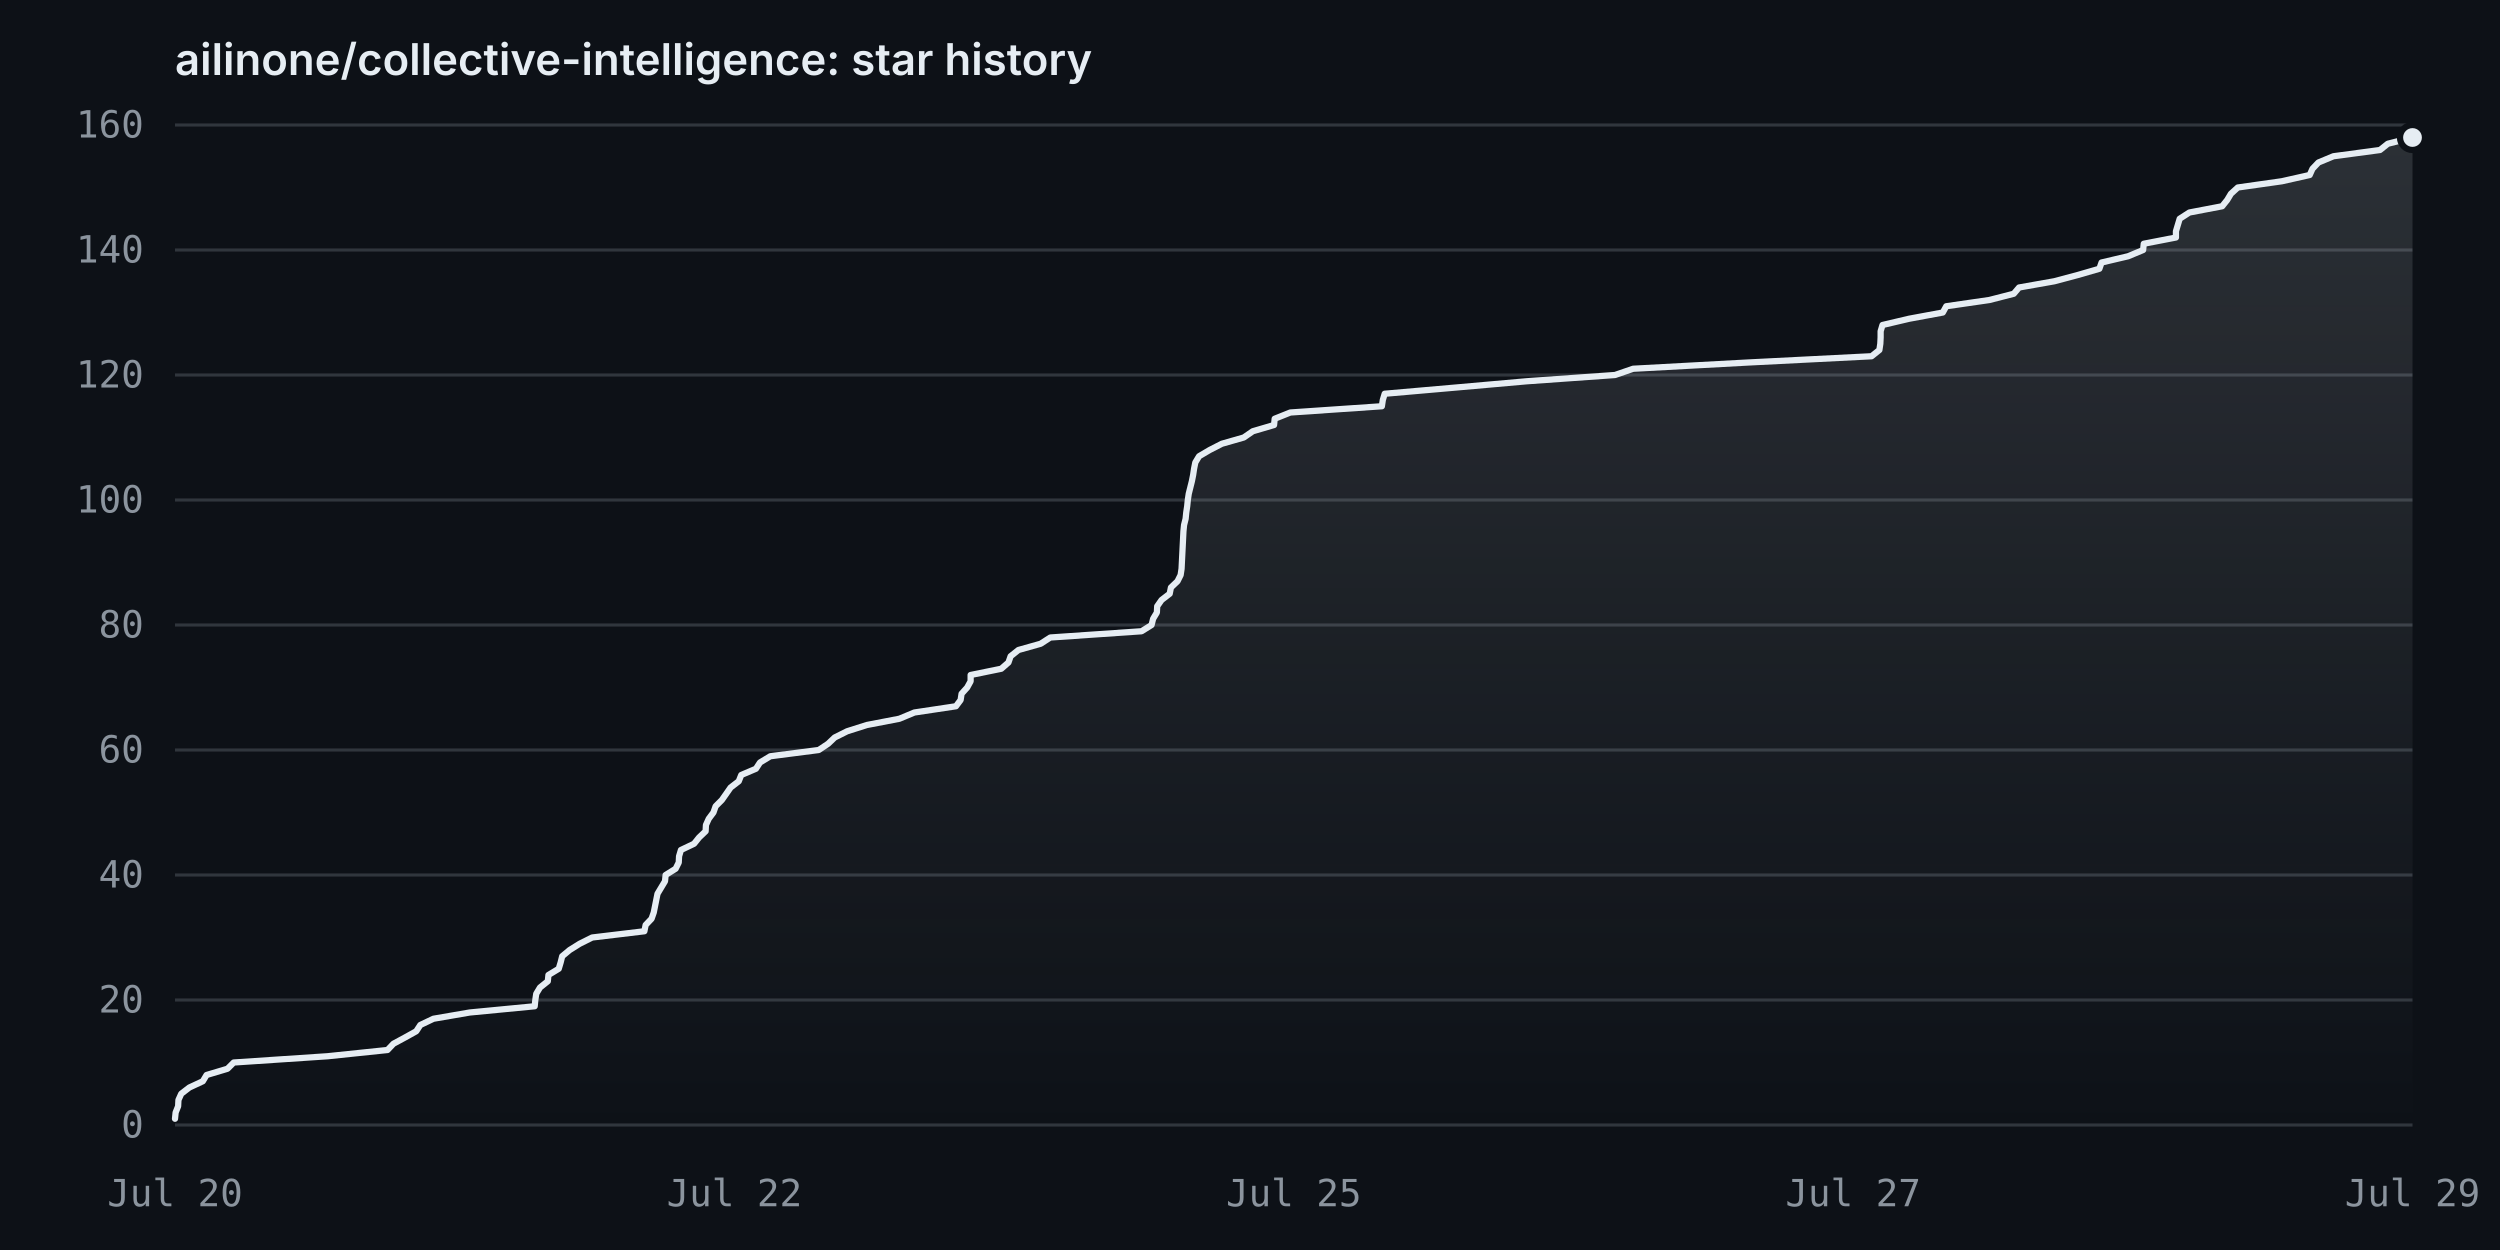
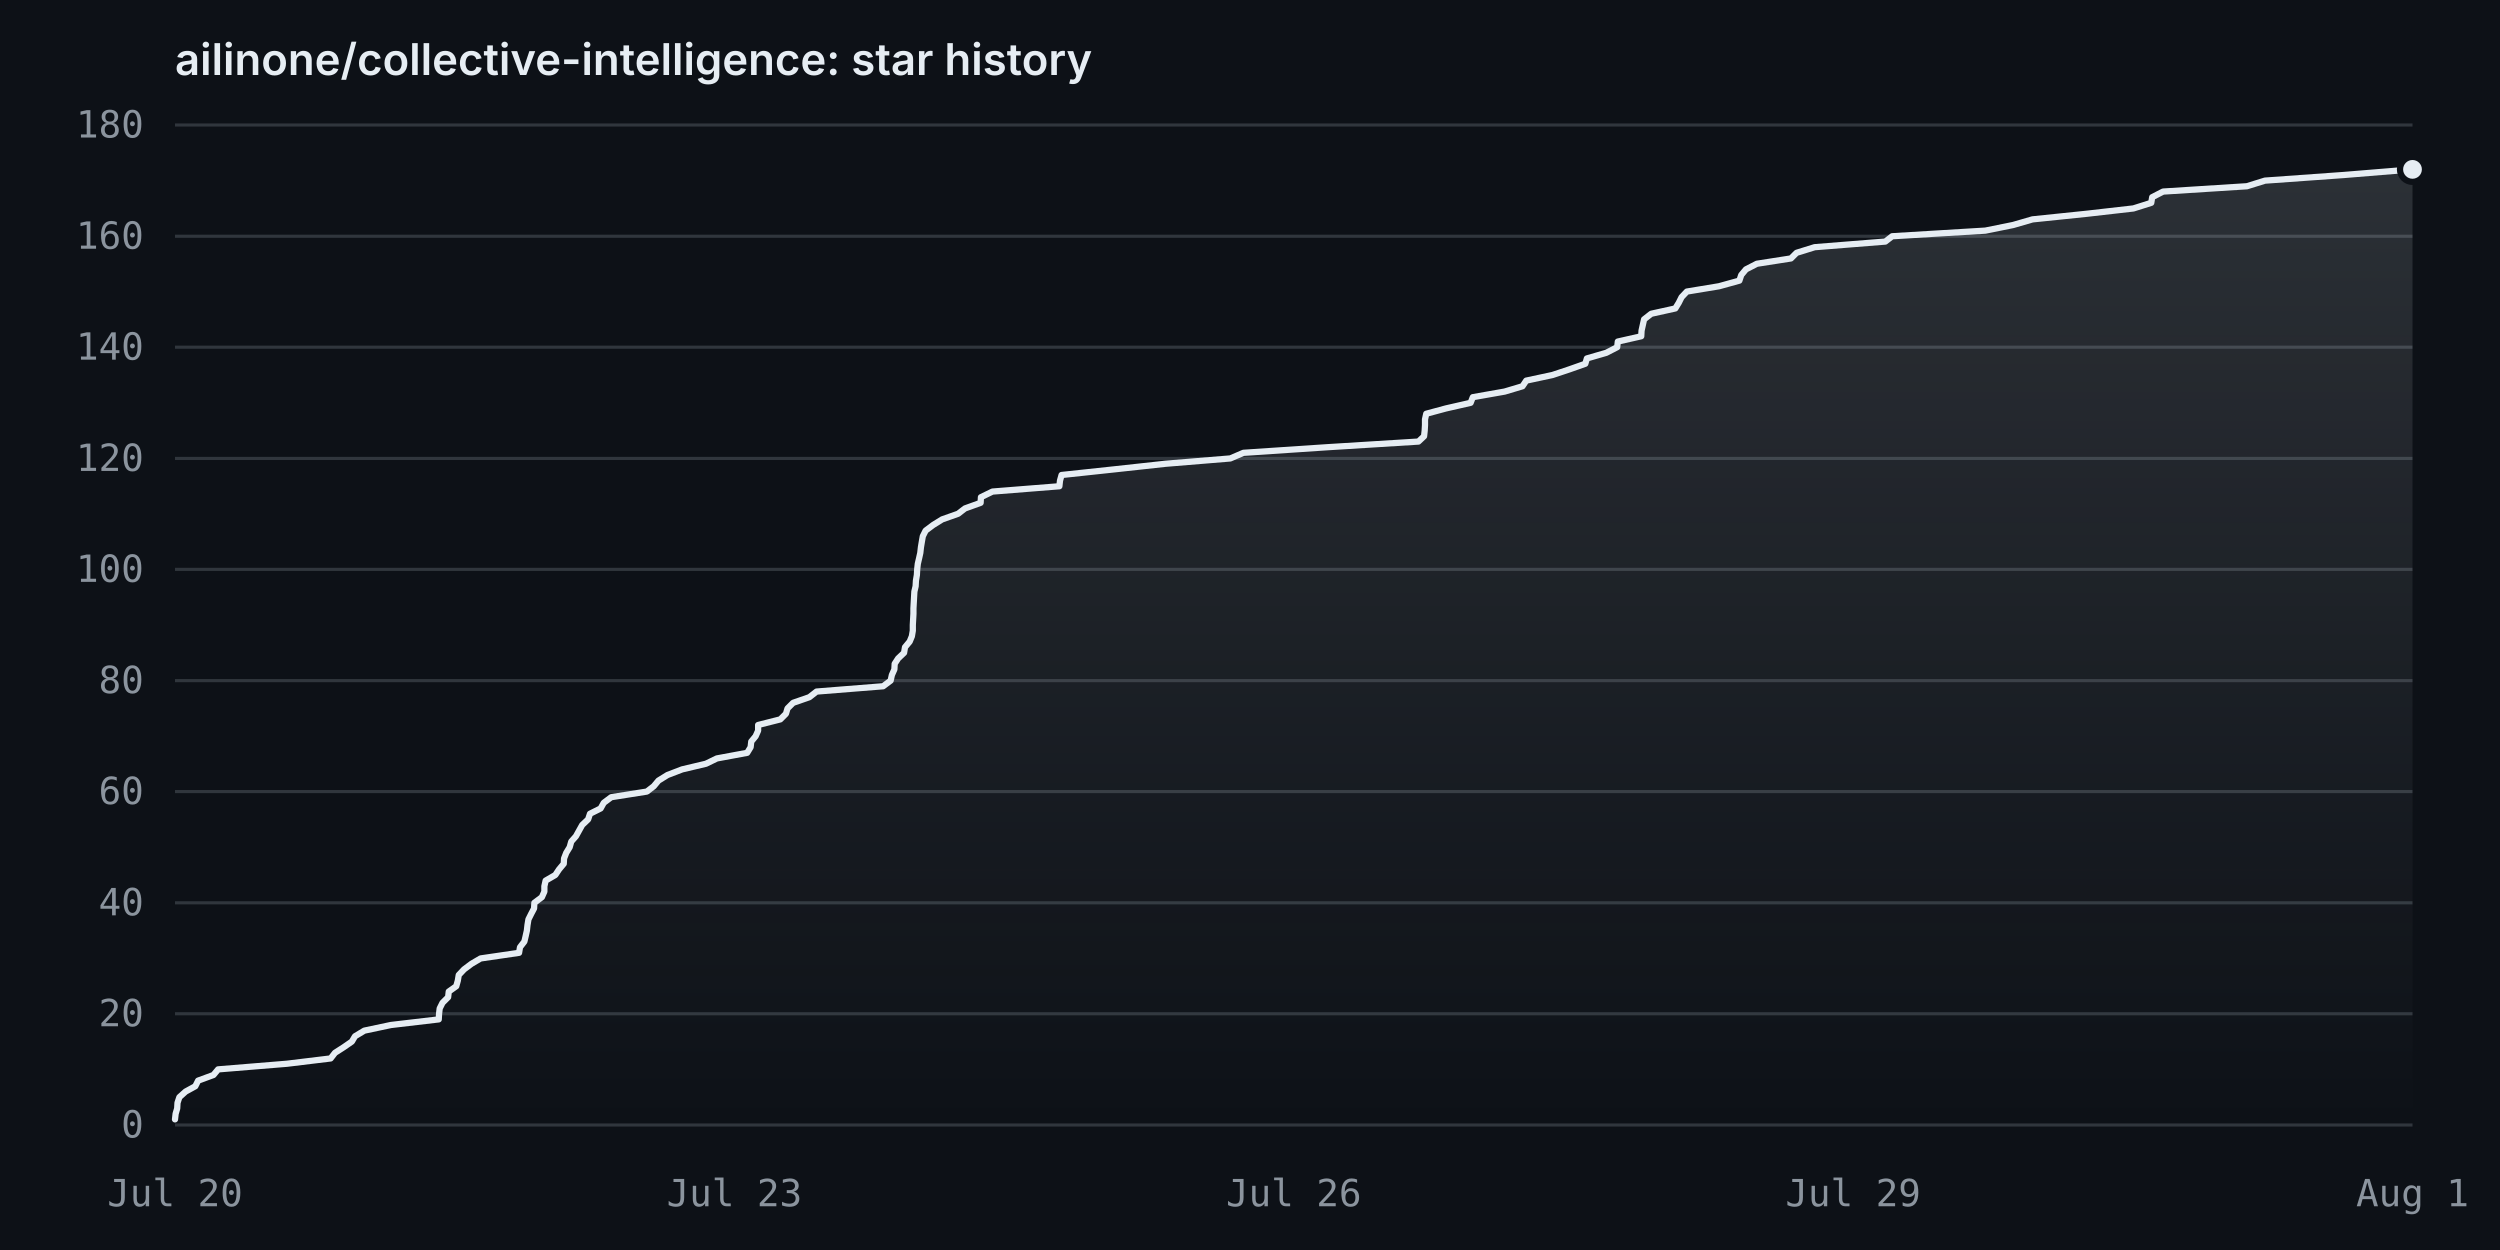
<svg xmlns="http://www.w3.org/2000/svg" viewBox="0 0 800 400" width="800" height="400" role="img" aria-label="Cumulative GitHub stars over time for ailinone/collective-intelligence">
  <rect x="0" y="0" width="800" height="400" fill="#0d1117" />
  <text x="56" y="24" font-size="14" font-weight="600" fill="#e6edf3" font-family="-apple-system, Segoe UI, sans-serif">ailinone/collective-intelligence: star history</text>
  <g>
    <line x1="56" y1="360.0" x2="772" y2="360.0" stroke="#30363d" stroke-width="1" />
-     <line x1="56" y1="320.0" x2="772" y2="320.0" stroke="#30363d" stroke-width="1" />
-     <line x1="56" y1="280.0" x2="772" y2="280.0" stroke="#30363d" stroke-width="1" />
-     <line x1="56" y1="240.0" x2="772" y2="240.0" stroke="#30363d" stroke-width="1" />
-     <line x1="56" y1="200.0" x2="772" y2="200.0" stroke="#30363d" stroke-width="1" />
-     <line x1="56" y1="160.0" x2="772" y2="160.0" stroke="#30363d" stroke-width="1" />
-     <line x1="56" y1="120.0" x2="772" y2="120.0" stroke="#30363d" stroke-width="1" />
-     <line x1="56" y1="80.0" x2="772" y2="80.0" stroke="#30363d" stroke-width="1" />
+     <line x1="56" y1="324.4" x2="772" y2="324.4" stroke="#30363d" stroke-width="1" />
+     <line x1="56" y1="288.9" x2="772" y2="288.9" stroke="#30363d" stroke-width="1" />
+     <line x1="56" y1="253.3" x2="772" y2="253.3" stroke="#30363d" stroke-width="1" />
+     <line x1="56" y1="217.8" x2="772" y2="217.8" stroke="#30363d" stroke-width="1" />
+     <line x1="56" y1="182.2" x2="772" y2="182.2" stroke="#30363d" stroke-width="1" />
+     <line x1="56" y1="146.7" x2="772" y2="146.7" stroke="#30363d" stroke-width="1" />
+     <line x1="56" y1="111.1" x2="772" y2="111.1" stroke="#30363d" stroke-width="1" />
+     <line x1="56" y1="75.6" x2="772" y2="75.6" stroke="#30363d" stroke-width="1" />
    <line x1="56" y1="40.0" x2="772" y2="40.0" stroke="#30363d" stroke-width="1" />
    <text x="46" y="364.0" text-anchor="end" font-size="12" fill="#8b949e" font-family="ui-monospace, Consolas, monospace">0</text>
-     <text x="46" y="324.0" text-anchor="end" font-size="12" fill="#8b949e" font-family="ui-monospace, Consolas, monospace">20</text>
-     <text x="46" y="284.0" text-anchor="end" font-size="12" fill="#8b949e" font-family="ui-monospace, Consolas, monospace">40</text>
-     <text x="46" y="244.0" text-anchor="end" font-size="12" fill="#8b949e" font-family="ui-monospace, Consolas, monospace">60</text>
-     <text x="46" y="204.0" text-anchor="end" font-size="12" fill="#8b949e" font-family="ui-monospace, Consolas, monospace">80</text>
-     <text x="46" y="164.0" text-anchor="end" font-size="12" fill="#8b949e" font-family="ui-monospace, Consolas, monospace">100</text>
-     <text x="46" y="124.0" text-anchor="end" font-size="12" fill="#8b949e" font-family="ui-monospace, Consolas, monospace">120</text>
-     <text x="46" y="84.0" text-anchor="end" font-size="12" fill="#8b949e" font-family="ui-monospace, Consolas, monospace">140</text>
-     <text x="46" y="44.0" text-anchor="end" font-size="12" fill="#8b949e" font-family="ui-monospace, Consolas, monospace">160</text>
+     <text x="46" y="328.4" text-anchor="end" font-size="12" fill="#8b949e" font-family="ui-monospace, Consolas, monospace">20</text>
+     <text x="46" y="292.9" text-anchor="end" font-size="12" fill="#8b949e" font-family="ui-monospace, Consolas, monospace">40</text>
+     <text x="46" y="257.3" text-anchor="end" font-size="12" fill="#8b949e" font-family="ui-monospace, Consolas, monospace">60</text>
+     <text x="46" y="221.8" text-anchor="end" font-size="12" fill="#8b949e" font-family="ui-monospace, Consolas, monospace">80</text>
+     <text x="46" y="186.2" text-anchor="end" font-size="12" fill="#8b949e" font-family="ui-monospace, Consolas, monospace">100</text>
+     <text x="46" y="150.7" text-anchor="end" font-size="12" fill="#8b949e" font-family="ui-monospace, Consolas, monospace">120</text>
+     <text x="46" y="115.1" text-anchor="end" font-size="12" fill="#8b949e" font-family="ui-monospace, Consolas, monospace">140</text>
+     <text x="46" y="79.6" text-anchor="end" font-size="12" fill="#8b949e" font-family="ui-monospace, Consolas, monospace">160</text>
+     <text x="46" y="44.0" text-anchor="end" font-size="12" fill="#8b949e" font-family="ui-monospace, Consolas, monospace">180</text>
    <text x="56.0" y="386" text-anchor="middle" font-size="12" fill="#8b949e" font-family="ui-monospace, Consolas, monospace">Jul 20</text>
-     <text x="235.0" y="386" text-anchor="middle" font-size="12" fill="#8b949e" font-family="ui-monospace, Consolas, monospace">Jul 22</text>
-     <text x="414.0" y="386" text-anchor="middle" font-size="12" fill="#8b949e" font-family="ui-monospace, Consolas, monospace">Jul 25</text>
-     <text x="593.0" y="386" text-anchor="middle" font-size="12" fill="#8b949e" font-family="ui-monospace, Consolas, monospace">Jul 27</text>
-     <text x="772.0" y="386" text-anchor="middle" font-size="12" fill="#8b949e" font-family="ui-monospace, Consolas, monospace">Jul 29</text>
+     <text x="235.0" y="386" text-anchor="middle" font-size="12" fill="#8b949e" font-family="ui-monospace, Consolas, monospace">Jul 23</text>
+     <text x="414.0" y="386" text-anchor="middle" font-size="12" fill="#8b949e" font-family="ui-monospace, Consolas, monospace">Jul 26</text>
+     <text x="593.0" y="386" text-anchor="middle" font-size="12" fill="#8b949e" font-family="ui-monospace, Consolas, monospace">Jul 29</text>
+     <text x="772.0" y="386" text-anchor="middle" font-size="12" fill="#8b949e" font-family="ui-monospace, Consolas, monospace">Aug 1</text>
  </g>
-   <path d="M56.0,358.0 L56.2,356.0 L57.0,354.0 L57.1,352.0 L58.0,350.0 L60.6,348.0 L64.9,346.0 L66.1,344.0 L72.8,342.0 L74.8,340.0 L104.8,338.0 L124.0,336.0 L125.9,334.0 L129.6,332.0 L133.2,330.0 L134.5,328.0 L138.7,326.0 L150.3,324.0 L171.1,322.0 L171.3,320.0 L171.6,318.0 L172.8,316.0 L175.3,314.0 L175.5,312.0 L178.8,310.0 L179.4,308.0 L179.9,306.0 L182.3,304.0 L185.5,302.0 L189.5,300.0 L206.2,298.0 L206.6,296.0 L208.5,294.0 L209.2,292.0 L209.6,290.0 L210.0,288.0 L210.4,286.0 L211.6,284.0 L212.8,282.0 L213.0,280.0 L216.2,278.0 L217.2,276.0 L217.3,274.0 L217.9,272.0 L222.1,270.0 L223.7,268.0 L225.8,266.0 L225.9,264.0 L226.8,262.0 L228.3,260.0 L229.0,258.0 L231.0,256.0 L232.4,254.0 L233.8,252.0 L236.4,250.0 L237.2,248.0 L241.9,246.0 L243.2,244.0 L246.5,242.0 L262.0,240.0 L265.0,238.0 L267.1,236.0 L271.1,234.0 L277.4,232.0 L287.8,230.0 L292.6,228.0 L305.9,226.0 L307.4,224.0 L307.7,222.0 L309.5,220.0 L310.6,218.0 L310.6,216.0 L320.4,214.0 L322.7,212.0 L323.4,210.0 L325.9,208.0 L333.0,206.0 L336.1,204.0 L365.3,202.0 L368.5,200.0 L369.0,198.0 L370.2,196.0 L370.3,194.0 L371.7,192.0 L374.3,190.0 L374.7,188.0 L376.8,186.0 L377.8,184.0 L378.1,182.0 L378.2,180.0 L378.3,178.0 L378.4,176.0 L378.5,174.0 L378.6,172.0 L378.7,170.0 L378.9,168.0 L379.4,166.0 L379.6,164.0 L379.9,162.0 L380.1,160.0 L380.4,158.0 L380.9,156.0 L381.4,154.0 L381.8,152.0 L382.1,150.0 L382.5,148.0 L383.7,146.0 L387.1,144.0 L391.0,142.0 L398.0,140.0 L400.9,138.0 L407.7,136.0 L407.9,134.0 L412.9,132.0 L442.2,130.0 L442.5,128.0 L443.1,126.0 L466.0,124.0 L488.6,122.0 L516.8,120.0 L522.6,118.0 L559.4,116.0 L598.9,114.0 L601.4,112.0 L601.7,110.0 L601.8,108.0 L601.8,106.0 L602.4,104.0 L610.9,102.0 L621.7,100.0 L622.8,98.0 L636.6,96.0 L644.4,94.0 L646.1,92.0 L657.4,90.0 L664.9,88.0 L671.8,86.0 L672.5,84.0 L681.0,82.0 L685.8,80.0 L686.0,78.0 L696.3,76.0 L696.3,74.0 L696.9,72.0 L697.5,70.0 L700.6,68.0 L711.1,66.0 L712.7,64.0 L713.9,62.0 L716.1,60.0 L730.2,58.0 L739.1,56.0 L740.0,54.0 L741.9,52.0 L746.7,50.0 L761.6,48.0 L764.1,46.0 L772.0,44.0 L772.0,360.0 L56.0,360.0 Z" fill="url(#fill-dark)" stroke="none" />
-   <path d="M56.0,358.0 L56.2,356.0 L57.0,354.0 L57.1,352.0 L58.0,350.0 L60.6,348.0 L64.9,346.0 L66.1,344.0 L72.8,342.0 L74.8,340.0 L104.8,338.0 L124.0,336.0 L125.9,334.0 L129.6,332.0 L133.2,330.0 L134.5,328.0 L138.7,326.0 L150.3,324.0 L171.1,322.0 L171.3,320.0 L171.6,318.0 L172.8,316.0 L175.3,314.0 L175.5,312.0 L178.8,310.0 L179.4,308.0 L179.9,306.0 L182.3,304.0 L185.5,302.0 L189.5,300.0 L206.2,298.0 L206.6,296.0 L208.5,294.0 L209.2,292.0 L209.6,290.0 L210.0,288.0 L210.4,286.0 L211.6,284.0 L212.8,282.0 L213.0,280.0 L216.2,278.0 L217.2,276.0 L217.3,274.0 L217.9,272.0 L222.1,270.0 L223.7,268.0 L225.8,266.0 L225.9,264.0 L226.8,262.0 L228.3,260.0 L229.0,258.0 L231.0,256.0 L232.4,254.0 L233.8,252.0 L236.4,250.0 L237.2,248.0 L241.9,246.0 L243.2,244.0 L246.5,242.0 L262.0,240.0 L265.0,238.0 L267.1,236.0 L271.1,234.0 L277.4,232.0 L287.8,230.0 L292.6,228.0 L305.9,226.0 L307.4,224.0 L307.7,222.0 L309.5,220.0 L310.6,218.0 L310.6,216.0 L320.4,214.0 L322.7,212.0 L323.4,210.0 L325.9,208.0 L333.0,206.0 L336.1,204.0 L365.3,202.0 L368.5,200.0 L369.0,198.0 L370.2,196.0 L370.3,194.0 L371.7,192.0 L374.3,190.0 L374.7,188.0 L376.8,186.0 L377.8,184.0 L378.1,182.0 L378.2,180.0 L378.3,178.0 L378.4,176.0 L378.5,174.0 L378.6,172.0 L378.7,170.0 L378.9,168.0 L379.4,166.0 L379.6,164.0 L379.9,162.0 L380.1,160.0 L380.4,158.0 L380.9,156.0 L381.4,154.0 L381.8,152.0 L382.1,150.0 L382.5,148.0 L383.7,146.0 L387.1,144.0 L391.0,142.0 L398.0,140.0 L400.9,138.0 L407.7,136.0 L407.9,134.0 L412.9,132.0 L442.2,130.0 L442.5,128.0 L443.1,126.0 L466.0,124.0 L488.6,122.0 L516.8,120.0 L522.6,118.0 L559.4,116.0 L598.9,114.0 L601.4,112.0 L601.7,110.0 L601.8,108.0 L601.8,106.0 L602.4,104.0 L610.9,102.0 L621.7,100.0 L622.8,98.0 L636.6,96.0 L644.4,94.0 L646.1,92.0 L657.4,90.0 L664.9,88.0 L671.8,86.0 L672.5,84.0 L681.0,82.0 L685.8,80.0 L686.0,78.0 L696.3,76.0 L696.3,74.0 L696.9,72.0 L697.5,70.0 L700.6,68.0 L711.1,66.0 L712.7,64.0 L713.9,62.0 L716.1,60.0 L730.2,58.0 L739.1,56.0 L740.0,54.0 L741.9,52.0 L746.7,50.0 L761.6,48.0 L764.1,46.0 L772.0,44.0" fill="none" stroke="#e6edf3" stroke-width="2" stroke-linejoin="round" stroke-linecap="round" />
-   <circle cx="772.0" cy="44.0" r="4" fill="#e6edf3" stroke="#0d1117" stroke-width="2" />
+   <path d="M56.0,358.2 L56.2,356.4 L56.7,354.7 L56.8,352.9 L57.4,351.1 L59.4,349.3 L62.5,347.6 L63.4,345.8 L68.3,344.0 L69.8,342.2 L91.8,340.4 L105.8,338.7 L107.2,336.9 L110.0,335.1 L112.6,333.3 L113.6,331.6 L116.6,329.8 L125.1,328.0 L140.4,326.2 L140.5,324.4 L140.7,322.7 L141.6,320.9 L143.4,319.1 L143.6,317.3 L146.0,315.6 L146.5,313.8 L146.8,312.0 L148.5,310.2 L150.9,308.4 L153.8,306.7 L166.1,304.9 L166.4,303.1 L167.8,301.3 L168.2,299.6 L168.6,297.8 L168.8,296.0 L169.1,294.2 L170.0,292.4 L170.9,290.7 L171.0,288.9 L173.4,287.1 L174.2,285.3 L174.2,283.6 L174.6,281.8 L177.7,280.0 L178.9,278.2 L180.4,276.4 L180.5,274.7 L181.2,272.9 L182.3,271.1 L182.8,269.3 L184.3,267.6 L185.3,265.8 L186.3,264.0 L188.2,262.2 L188.8,260.4 L192.2,258.7 L193.2,256.9 L195.6,255.1 L207.0,253.3 L209.2,251.6 L210.7,249.8 L213.6,248.0 L218.3,246.2 L225.9,244.4 L229.4,242.7 L239.1,240.9 L240.2,239.1 L240.4,237.3 L241.8,235.6 L242.6,233.8 L242.6,232.0 L249.7,230.2 L251.5,228.4 L252.0,226.7 L253.8,224.9 L259.0,223.1 L261.3,221.3 L282.6,219.6 L285.0,217.8 L285.4,216.0 L286.2,214.2 L286.3,212.4 L287.4,210.7 L289.3,208.9 L289.6,207.1 L291.1,205.3 L291.8,203.6 L292.1,201.8 L292.1,200.0 L292.2,198.2 L292.3,196.4 L292.3,194.7 L292.4,192.9 L292.5,191.1 L292.6,189.3 L293.0,187.6 L293.1,185.8 L293.4,184.0 L293.5,182.2 L293.7,180.4 L294.1,178.7 L294.5,176.9 L294.7,175.1 L295.0,173.3 L295.3,171.6 L296.2,169.8 L298.6,168.0 L301.5,166.2 L306.6,164.4 L308.8,162.7 L313.8,160.9 L313.9,159.1 L317.6,157.3 L339.0,155.6 L339.2,153.8 L339.7,152.0 L356.5,150.2 L373.0,148.4 L393.7,146.7 L397.9,144.9 L424.9,143.1 L453.9,141.3 L455.7,139.6 L455.9,137.8 L456.0,136.0 L456.0,134.2 L456.4,132.4 L462.7,130.7 L470.6,128.9 L471.3,127.1 L481.5,125.3 L487.2,123.6 L488.4,121.8 L496.8,120.0 L502.2,118.2 L507.3,116.4 L507.8,114.7 L514.0,112.9 L517.5,111.1 L517.7,109.3 L525.2,107.6 L525.3,105.8 L525.7,104.0 L526.1,102.2 L528.4,100.4 L536.1,98.7 L537.2,96.9 L538.1,95.1 L539.8,93.3 L550.1,91.6 L556.6,89.8 L557.2,88.0 L558.7,86.2 L562.2,84.4 L573.1,82.7 L574.9,80.9 L580.7,79.1 L603.3,77.3 L605.5,75.6 L635.3,73.8 L644.2,72.0 L650.4,70.2 L667.8,68.4 L682.7,66.7 L688.4,64.9 L688.7,63.1 L692.2,61.3 L719.0,59.6 L724.8,57.8 L750.0,56.0 L772.0,54.2 L772.0,360.0 L56.0,360.0 Z" fill="url(#fill-dark)" stroke="none" />
+   <path d="M56.0,358.2 L56.2,356.4 L56.7,354.7 L56.8,352.9 L57.4,351.1 L59.4,349.3 L62.5,347.6 L63.4,345.8 L68.3,344.0 L69.8,342.2 L91.8,340.4 L105.8,338.7 L107.2,336.9 L110.0,335.1 L112.6,333.3 L113.6,331.6 L116.6,329.8 L125.1,328.0 L140.4,326.2 L140.5,324.4 L140.7,322.7 L141.6,320.9 L143.4,319.1 L143.6,317.3 L146.0,315.6 L146.5,313.8 L146.8,312.0 L148.5,310.2 L150.9,308.4 L153.8,306.7 L166.1,304.9 L166.4,303.1 L167.8,301.3 L168.2,299.6 L168.6,297.8 L168.8,296.0 L169.1,294.2 L170.0,292.4 L170.9,290.7 L171.0,288.9 L173.4,287.1 L174.2,285.3 L174.2,283.6 L174.6,281.8 L177.7,280.0 L178.9,278.2 L180.4,276.4 L180.5,274.7 L181.2,272.9 L182.3,271.1 L182.8,269.3 L184.3,267.6 L185.3,265.8 L186.3,264.0 L188.2,262.2 L188.8,260.4 L192.2,258.7 L193.2,256.9 L195.6,255.1 L207.0,253.3 L209.2,251.6 L210.7,249.8 L213.6,248.0 L218.3,246.2 L225.9,244.4 L229.4,242.7 L239.1,240.9 L240.2,239.1 L240.4,237.3 L241.8,235.6 L242.6,233.8 L242.6,232.0 L249.7,230.2 L251.5,228.4 L252.0,226.7 L253.8,224.9 L259.0,223.1 L261.3,221.3 L282.6,219.6 L285.0,217.8 L285.4,216.0 L286.2,214.2 L286.3,212.4 L287.4,210.7 L289.3,208.9 L289.6,207.1 L291.1,205.3 L291.8,203.6 L292.1,201.8 L292.1,200.0 L292.2,198.2 L292.3,196.4 L292.3,194.7 L292.4,192.9 L292.5,191.1 L292.6,189.3 L293.0,187.6 L293.1,185.8 L293.4,184.0 L293.5,182.2 L293.7,180.4 L294.1,178.7 L294.5,176.9 L294.7,175.1 L295.0,173.3 L295.3,171.6 L296.2,169.8 L298.6,168.0 L301.5,166.2 L306.6,164.4 L308.8,162.7 L313.8,160.9 L313.9,159.1 L317.6,157.3 L339.0,155.6 L339.2,153.8 L339.7,152.0 L356.5,150.2 L373.0,148.4 L393.7,146.7 L397.9,144.9 L424.9,143.1 L453.9,141.3 L455.7,139.6 L455.9,137.8 L456.0,136.0 L456.0,134.2 L456.4,132.4 L462.7,130.7 L470.6,128.9 L471.3,127.1 L481.5,125.3 L487.2,123.6 L488.4,121.8 L496.8,120.0 L502.2,118.2 L507.3,116.4 L507.8,114.7 L514.0,112.9 L517.5,111.1 L517.7,109.3 L525.2,107.6 L525.3,105.8 L525.7,104.0 L526.1,102.2 L528.4,100.4 L536.1,98.7 L537.2,96.9 L538.1,95.1 L539.8,93.3 L550.1,91.6 L556.6,89.8 L557.2,88.0 L558.7,86.2 L562.2,84.4 L573.1,82.7 L574.9,80.9 L580.7,79.1 L603.3,77.3 L605.5,75.6 L635.3,73.8 L644.2,72.0 L650.4,70.2 L667.8,68.4 L682.7,66.7 L688.4,64.9 L688.7,63.1 L692.2,61.3 L719.0,59.6 L724.8,57.8 L750.0,56.0 L772.0,54.2" fill="none" stroke="#e6edf3" stroke-width="2" stroke-linejoin="round" stroke-linecap="round" />
+   <circle cx="772.0" cy="54.2" r="4" fill="#e6edf3" stroke="#0d1117" stroke-width="2" />
  <defs>
    <linearGradient id="fill-dark" x1="0" y1="0" x2="0" y2="1">
      <stop offset="0%" stop-color="rgba(230, 237, 243, 0.14)" />
      <stop offset="100%" stop-color="rgba(230, 237, 243, 0.0)" />
    </linearGradient>
  </defs>
</svg>
